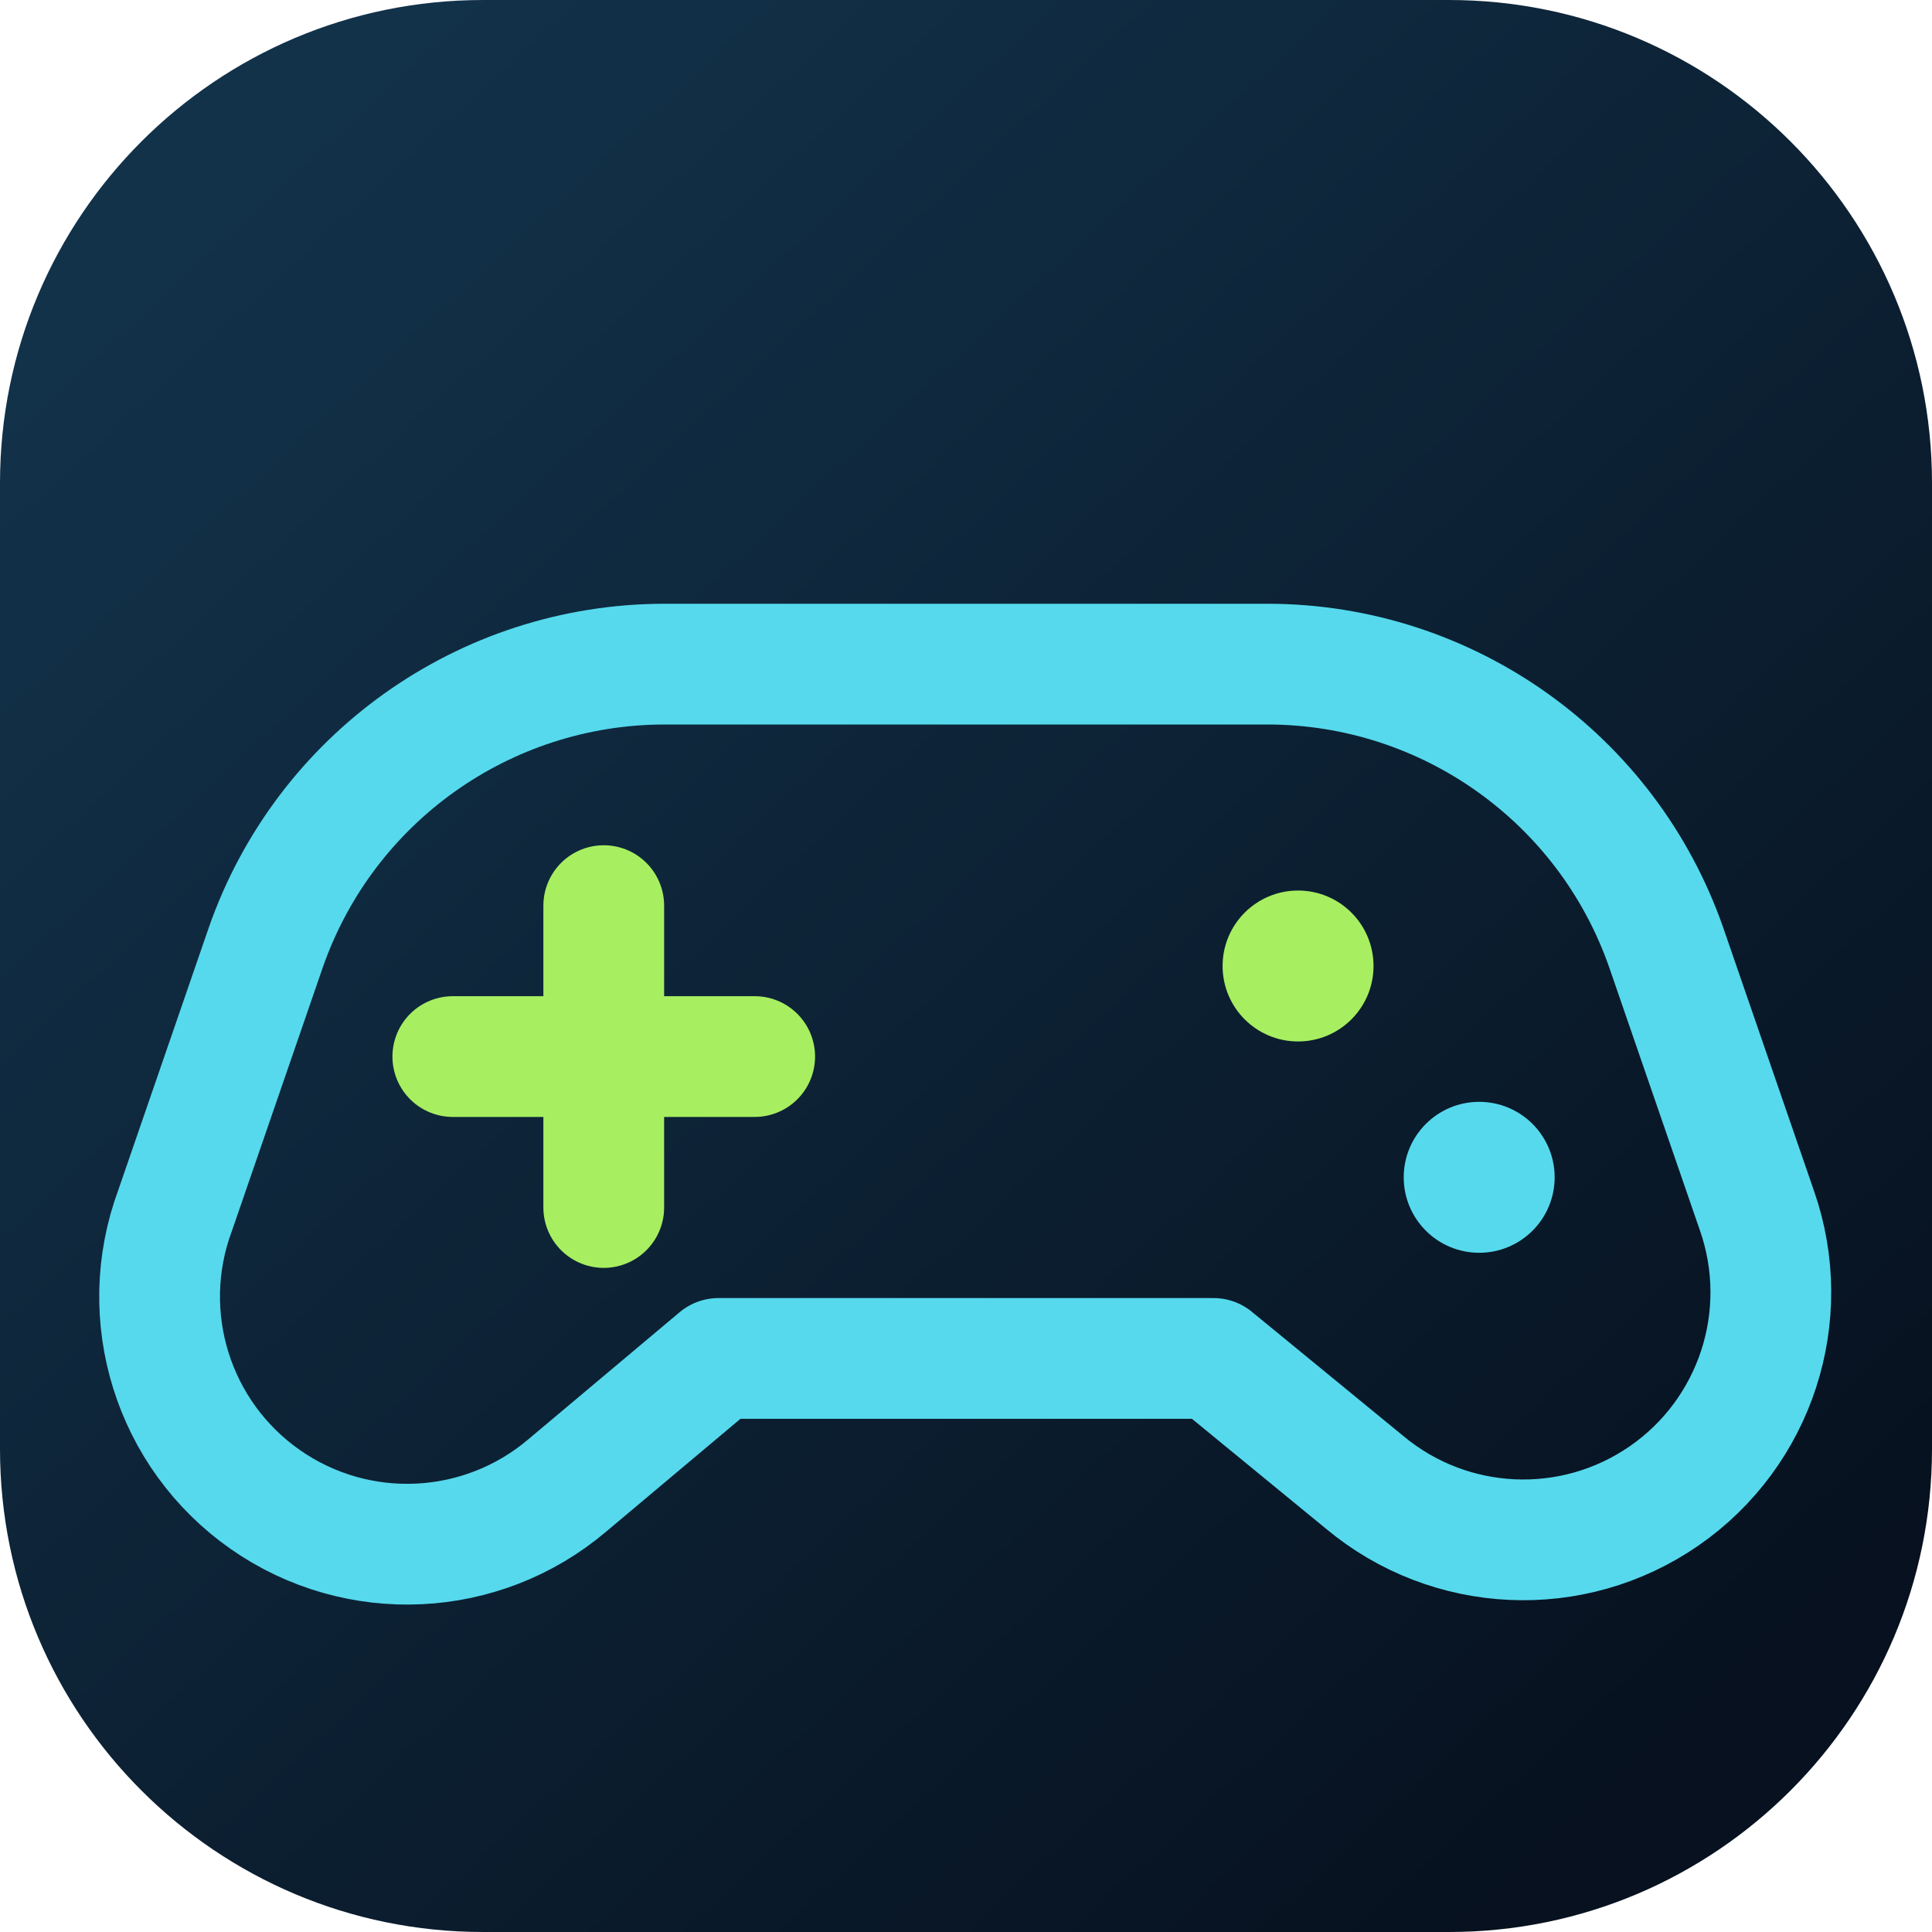
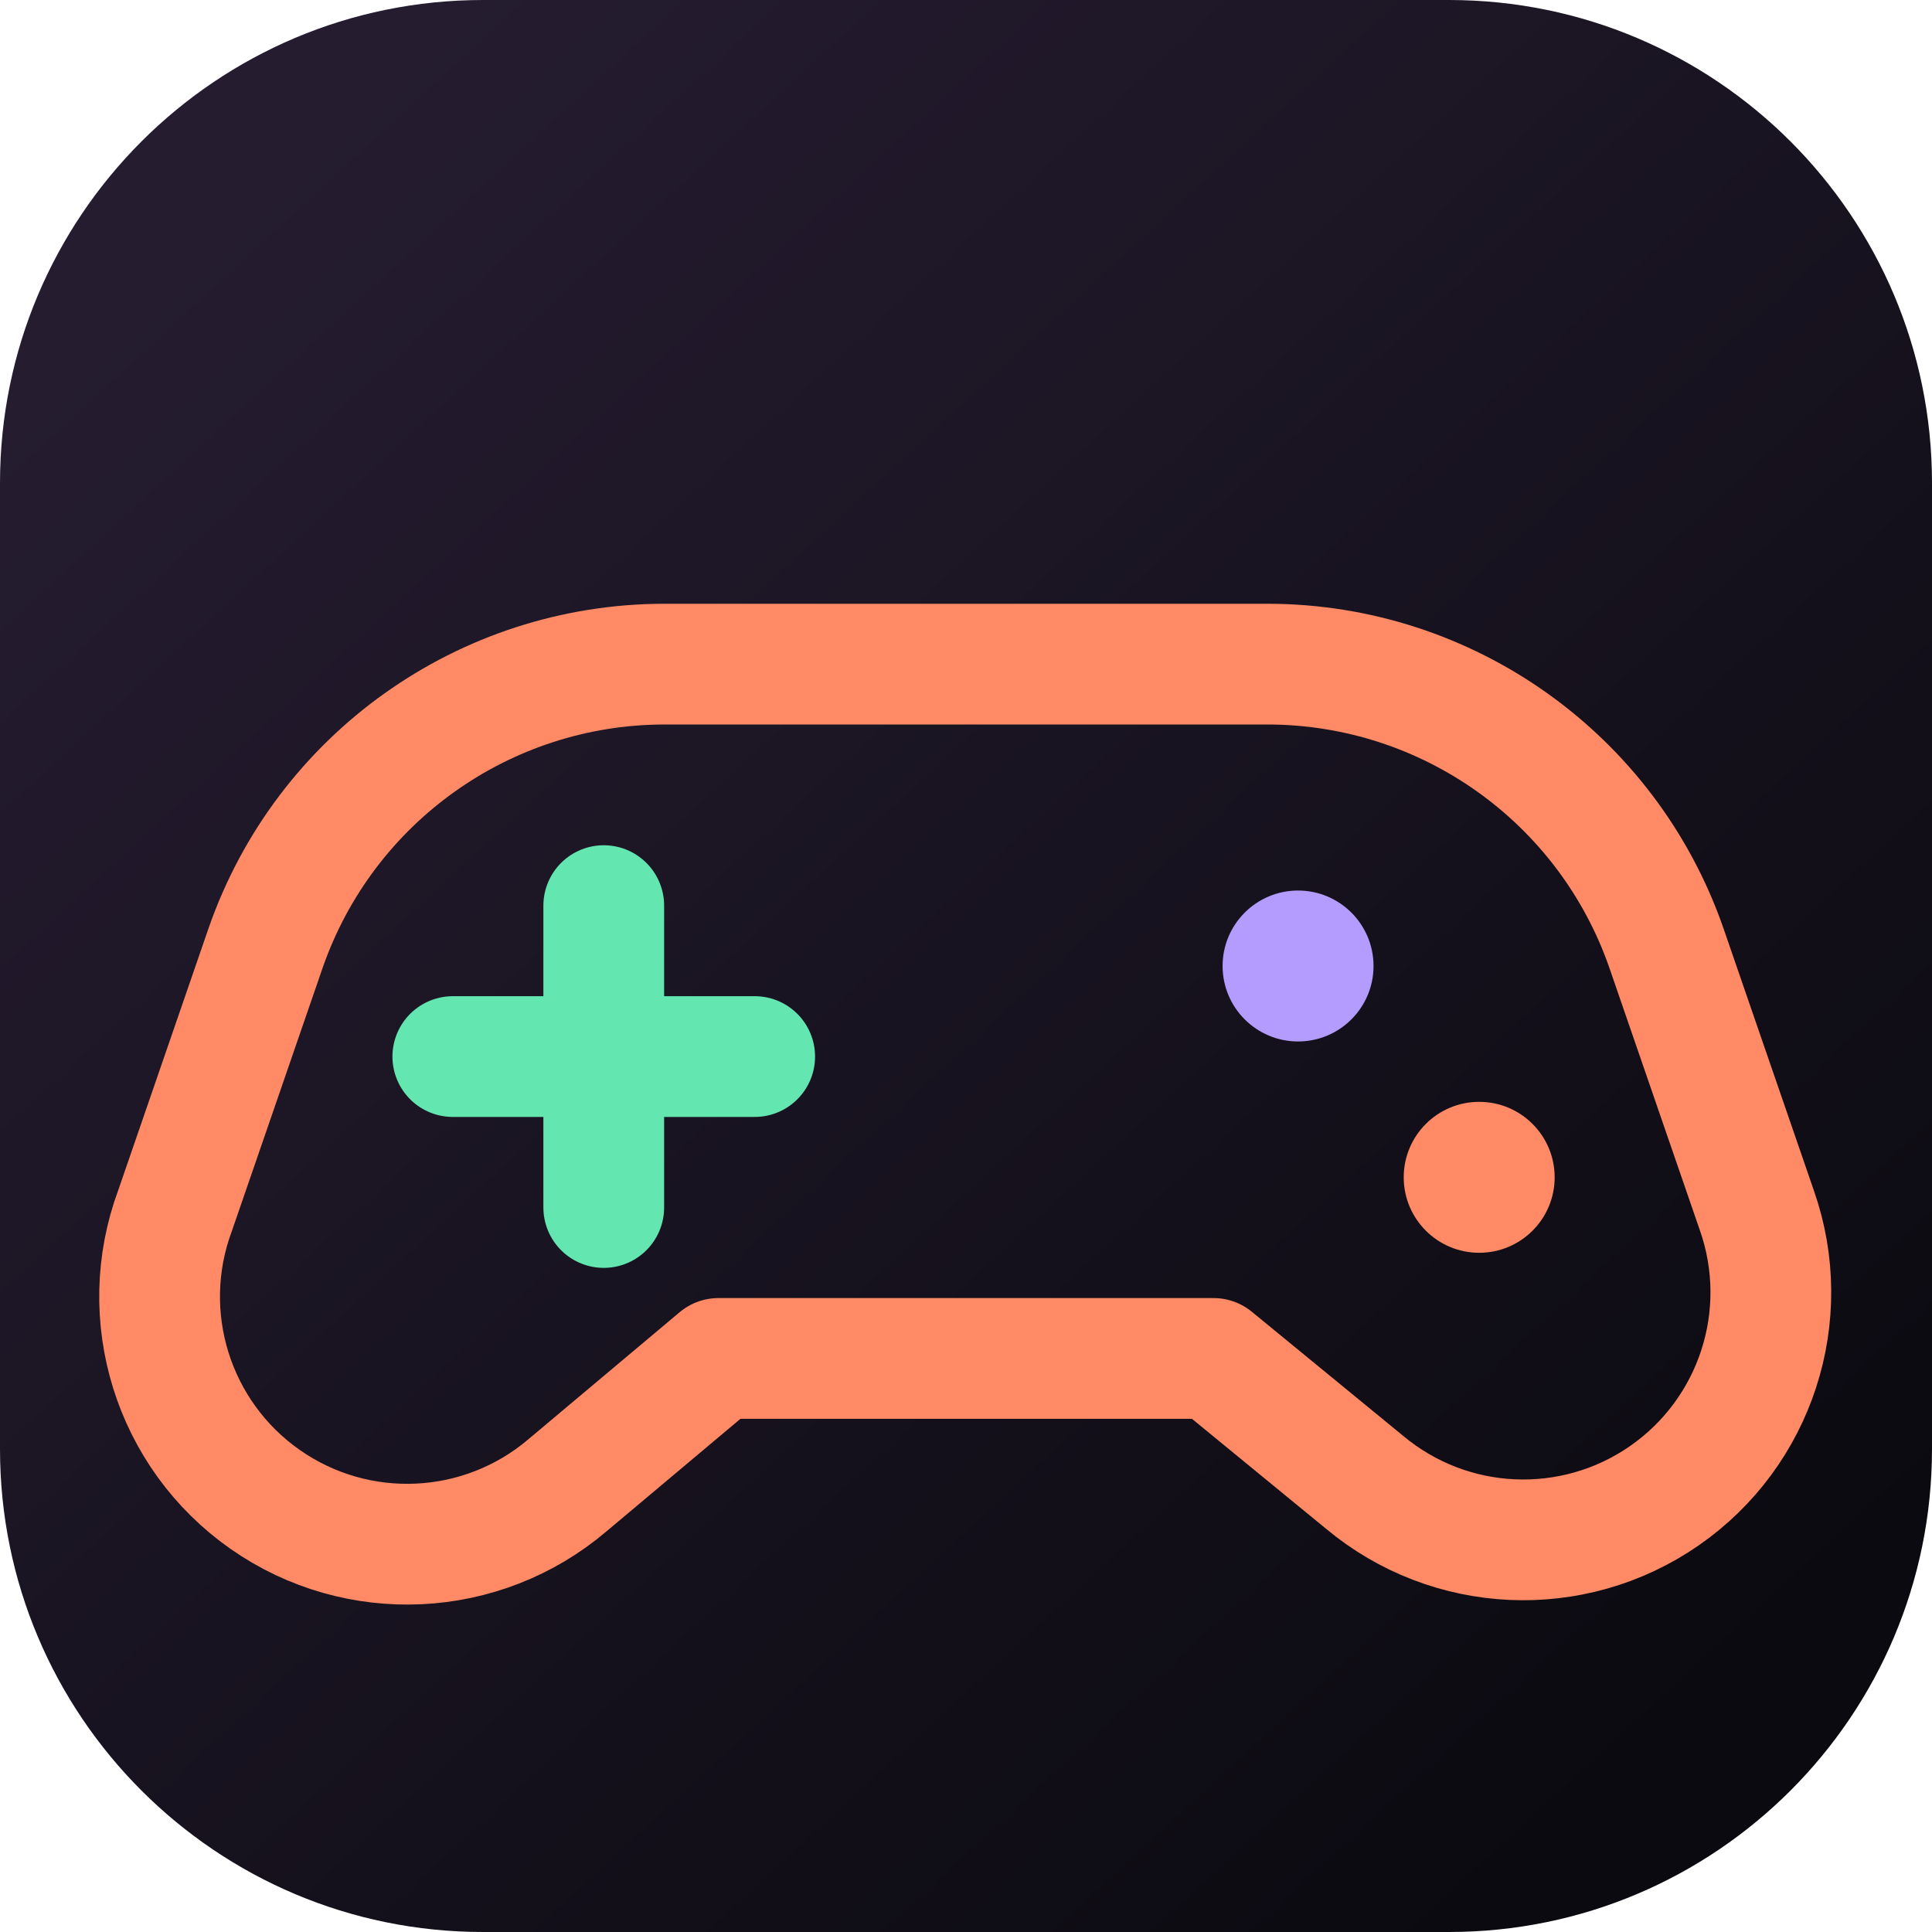
<svg xmlns="http://www.w3.org/2000/svg" viewBox="0 0 64 64">
  <defs>
    <linearGradient id="bg" x1="8" y1="6" x2="56" y2="58" gradientUnits="userSpaceOnUse">
-       <stop stop-color="#12324a" />
-       <stop offset="1" stop-color="#07111f" />
+       <stop stop-color="#251c30" />
+       <stop offset="1" stop-color="#0b0a10" />
    </linearGradient>
  </defs>
  <rect width="64" height="64" rx="16" fill="url(#bg)" />
-   <path d="M22 22h20a14 14 0 0 1 13.2 9.4l3 8.7a8.2 8.2 0 0 1-13 9l-5-4.1H23.8l-5 4.2a8.2 8.2 0 0 1-13-9.1l3-8.7A14 14 0 0 1 22 22Z" fill="none" stroke="#56d9ed" stroke-width="4" stroke-linejoin="round" />
-   <path d="M20 30v10M15 35h10" stroke="#a7ef60" stroke-width="4" stroke-linecap="round" />
-   <circle cx="43" cy="32" r="2.5" fill="#a7ef60" />
-   <circle cx="49" cy="39" r="2.5" fill="#56d9ed" />
+   <path d="M22 22h20a14 14 0 0 1 13.2 9.4l3 8.7a8.2 8.2 0 0 1-13 9l-5-4.1H23.8l-5 4.2a8.2 8.2 0 0 1-13-9.1l3-8.7A14 14 0 0 1 22 22Z" fill="none" stroke="#ff8a65" stroke-width="4" stroke-linejoin="round" />
+   <path d="M20 30v10M15 35h10" stroke="#63e6b0" stroke-width="4" stroke-linecap="round" />
+   <circle cx="43" cy="32" r="2.5" fill="#b49cff" />
+   <circle cx="49" cy="39" r="2.5" fill="#ff8a65" />
</svg>
